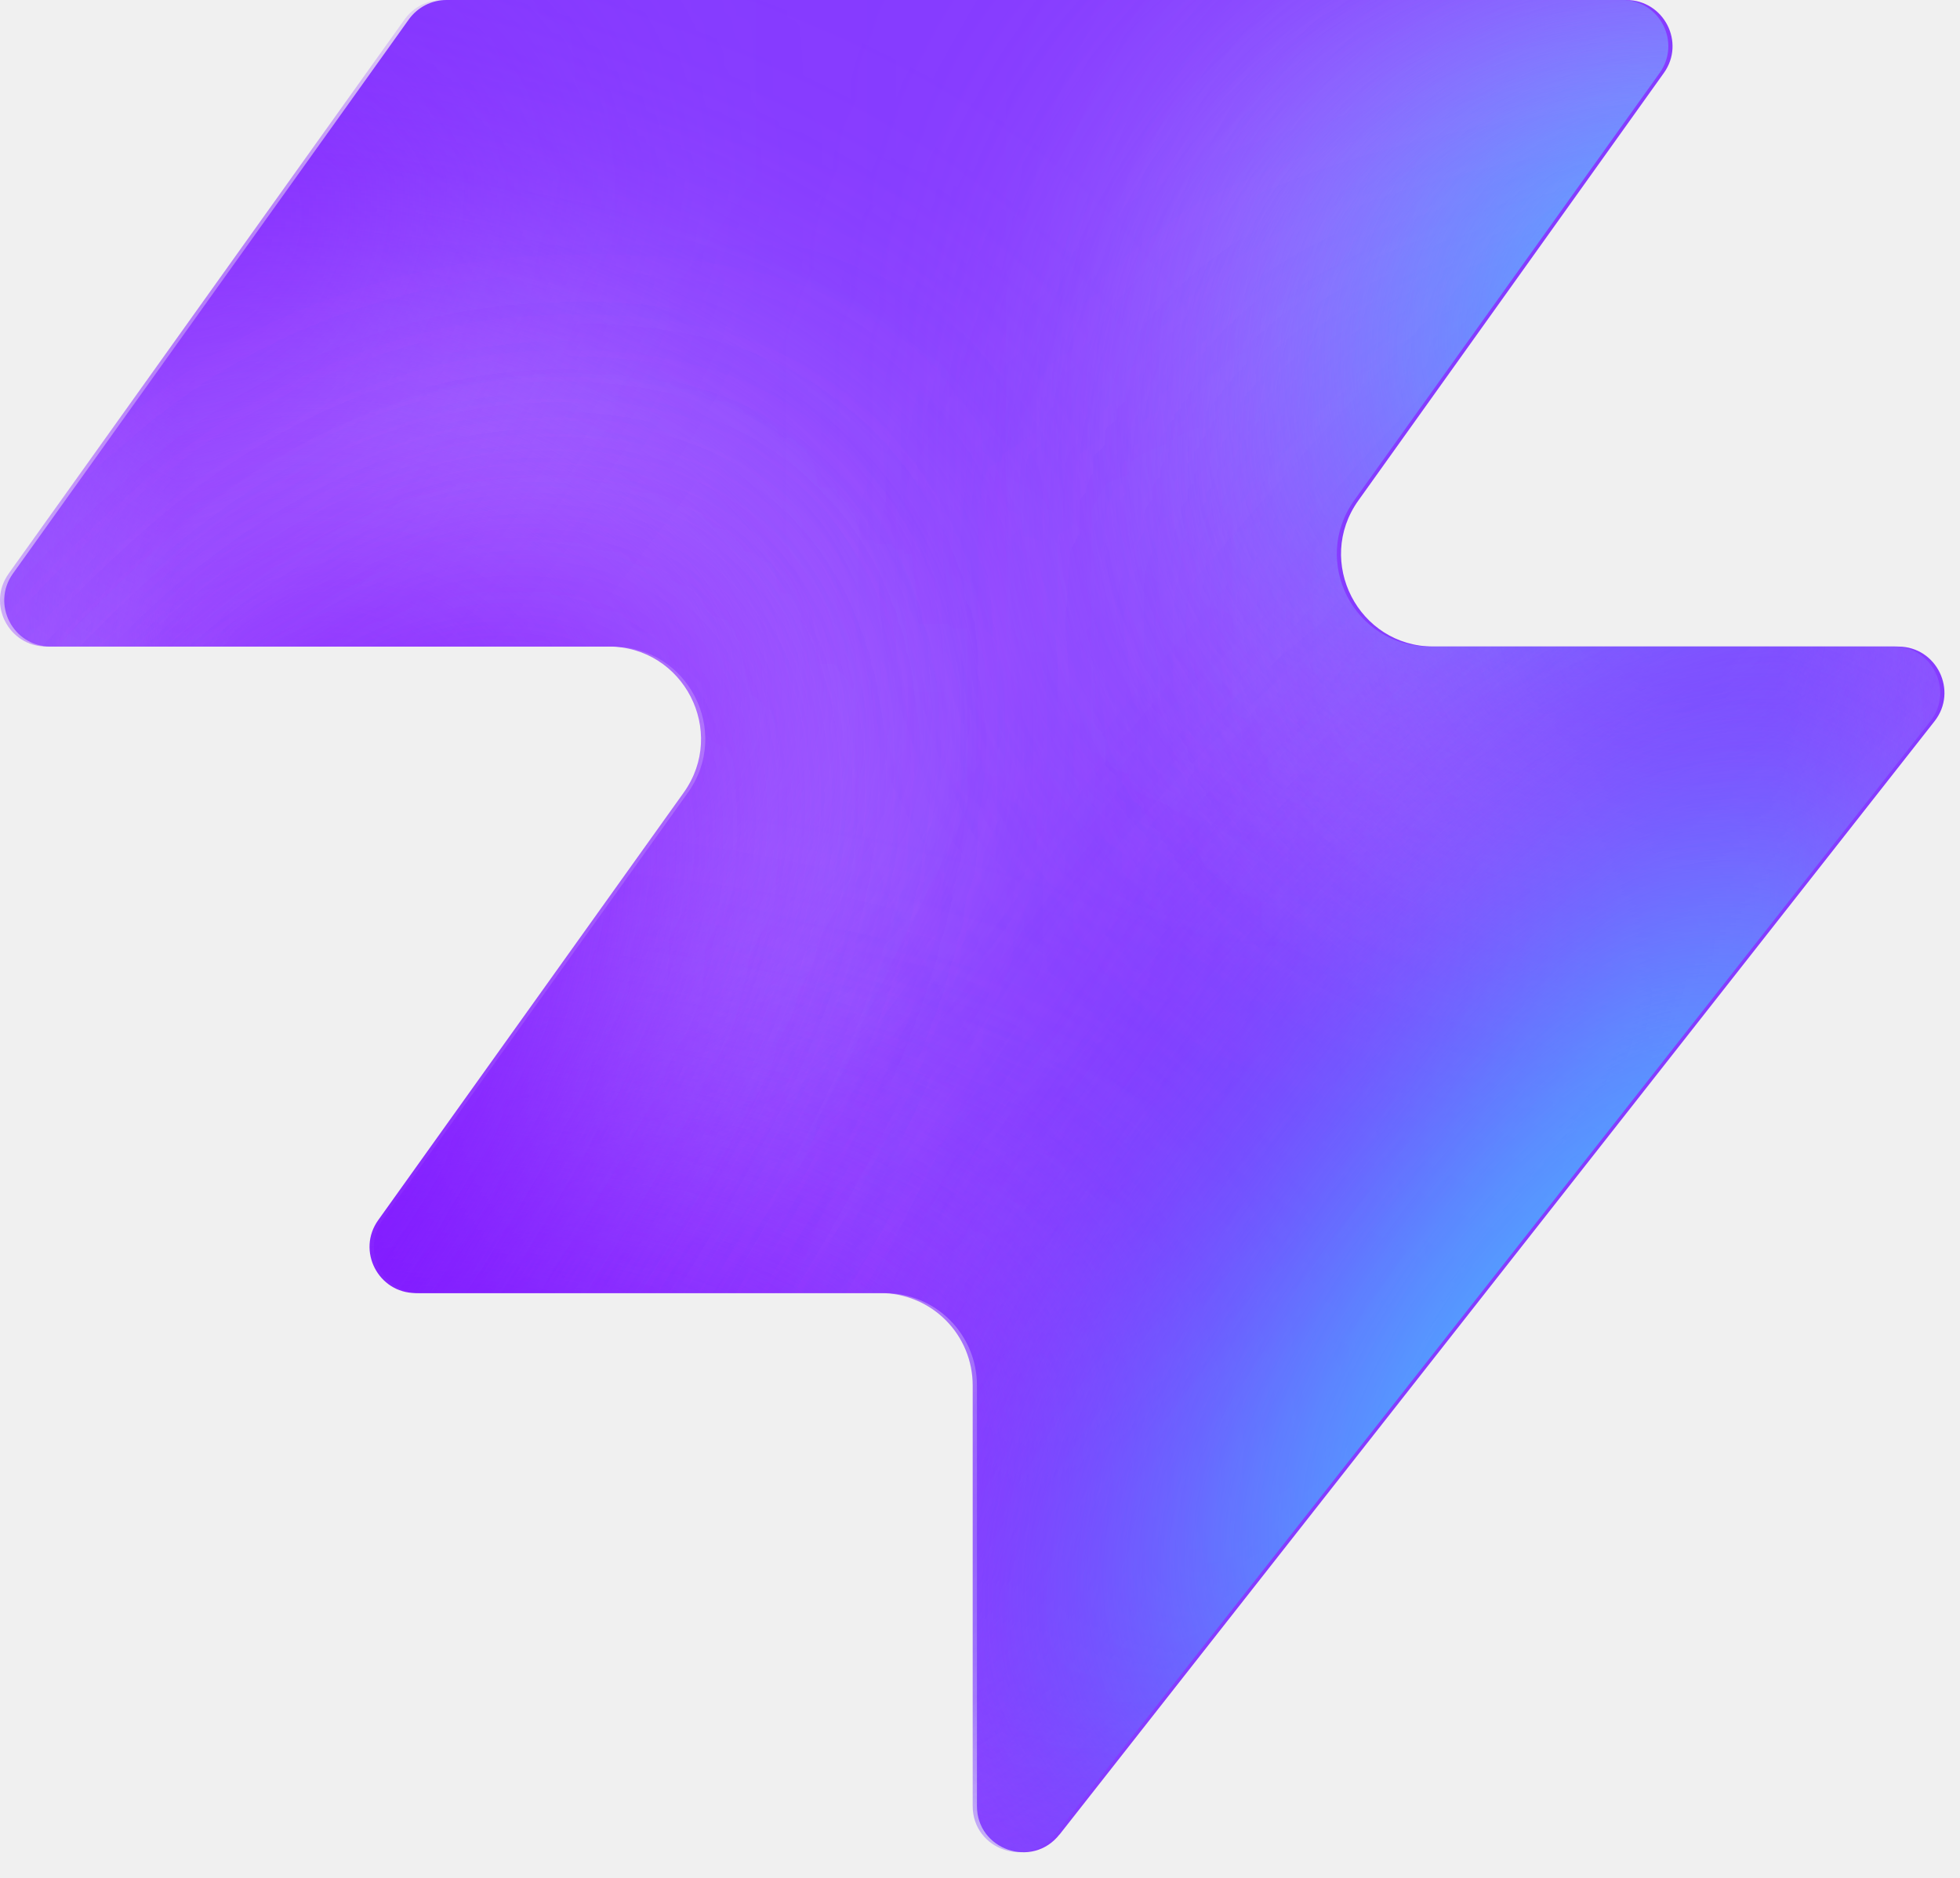
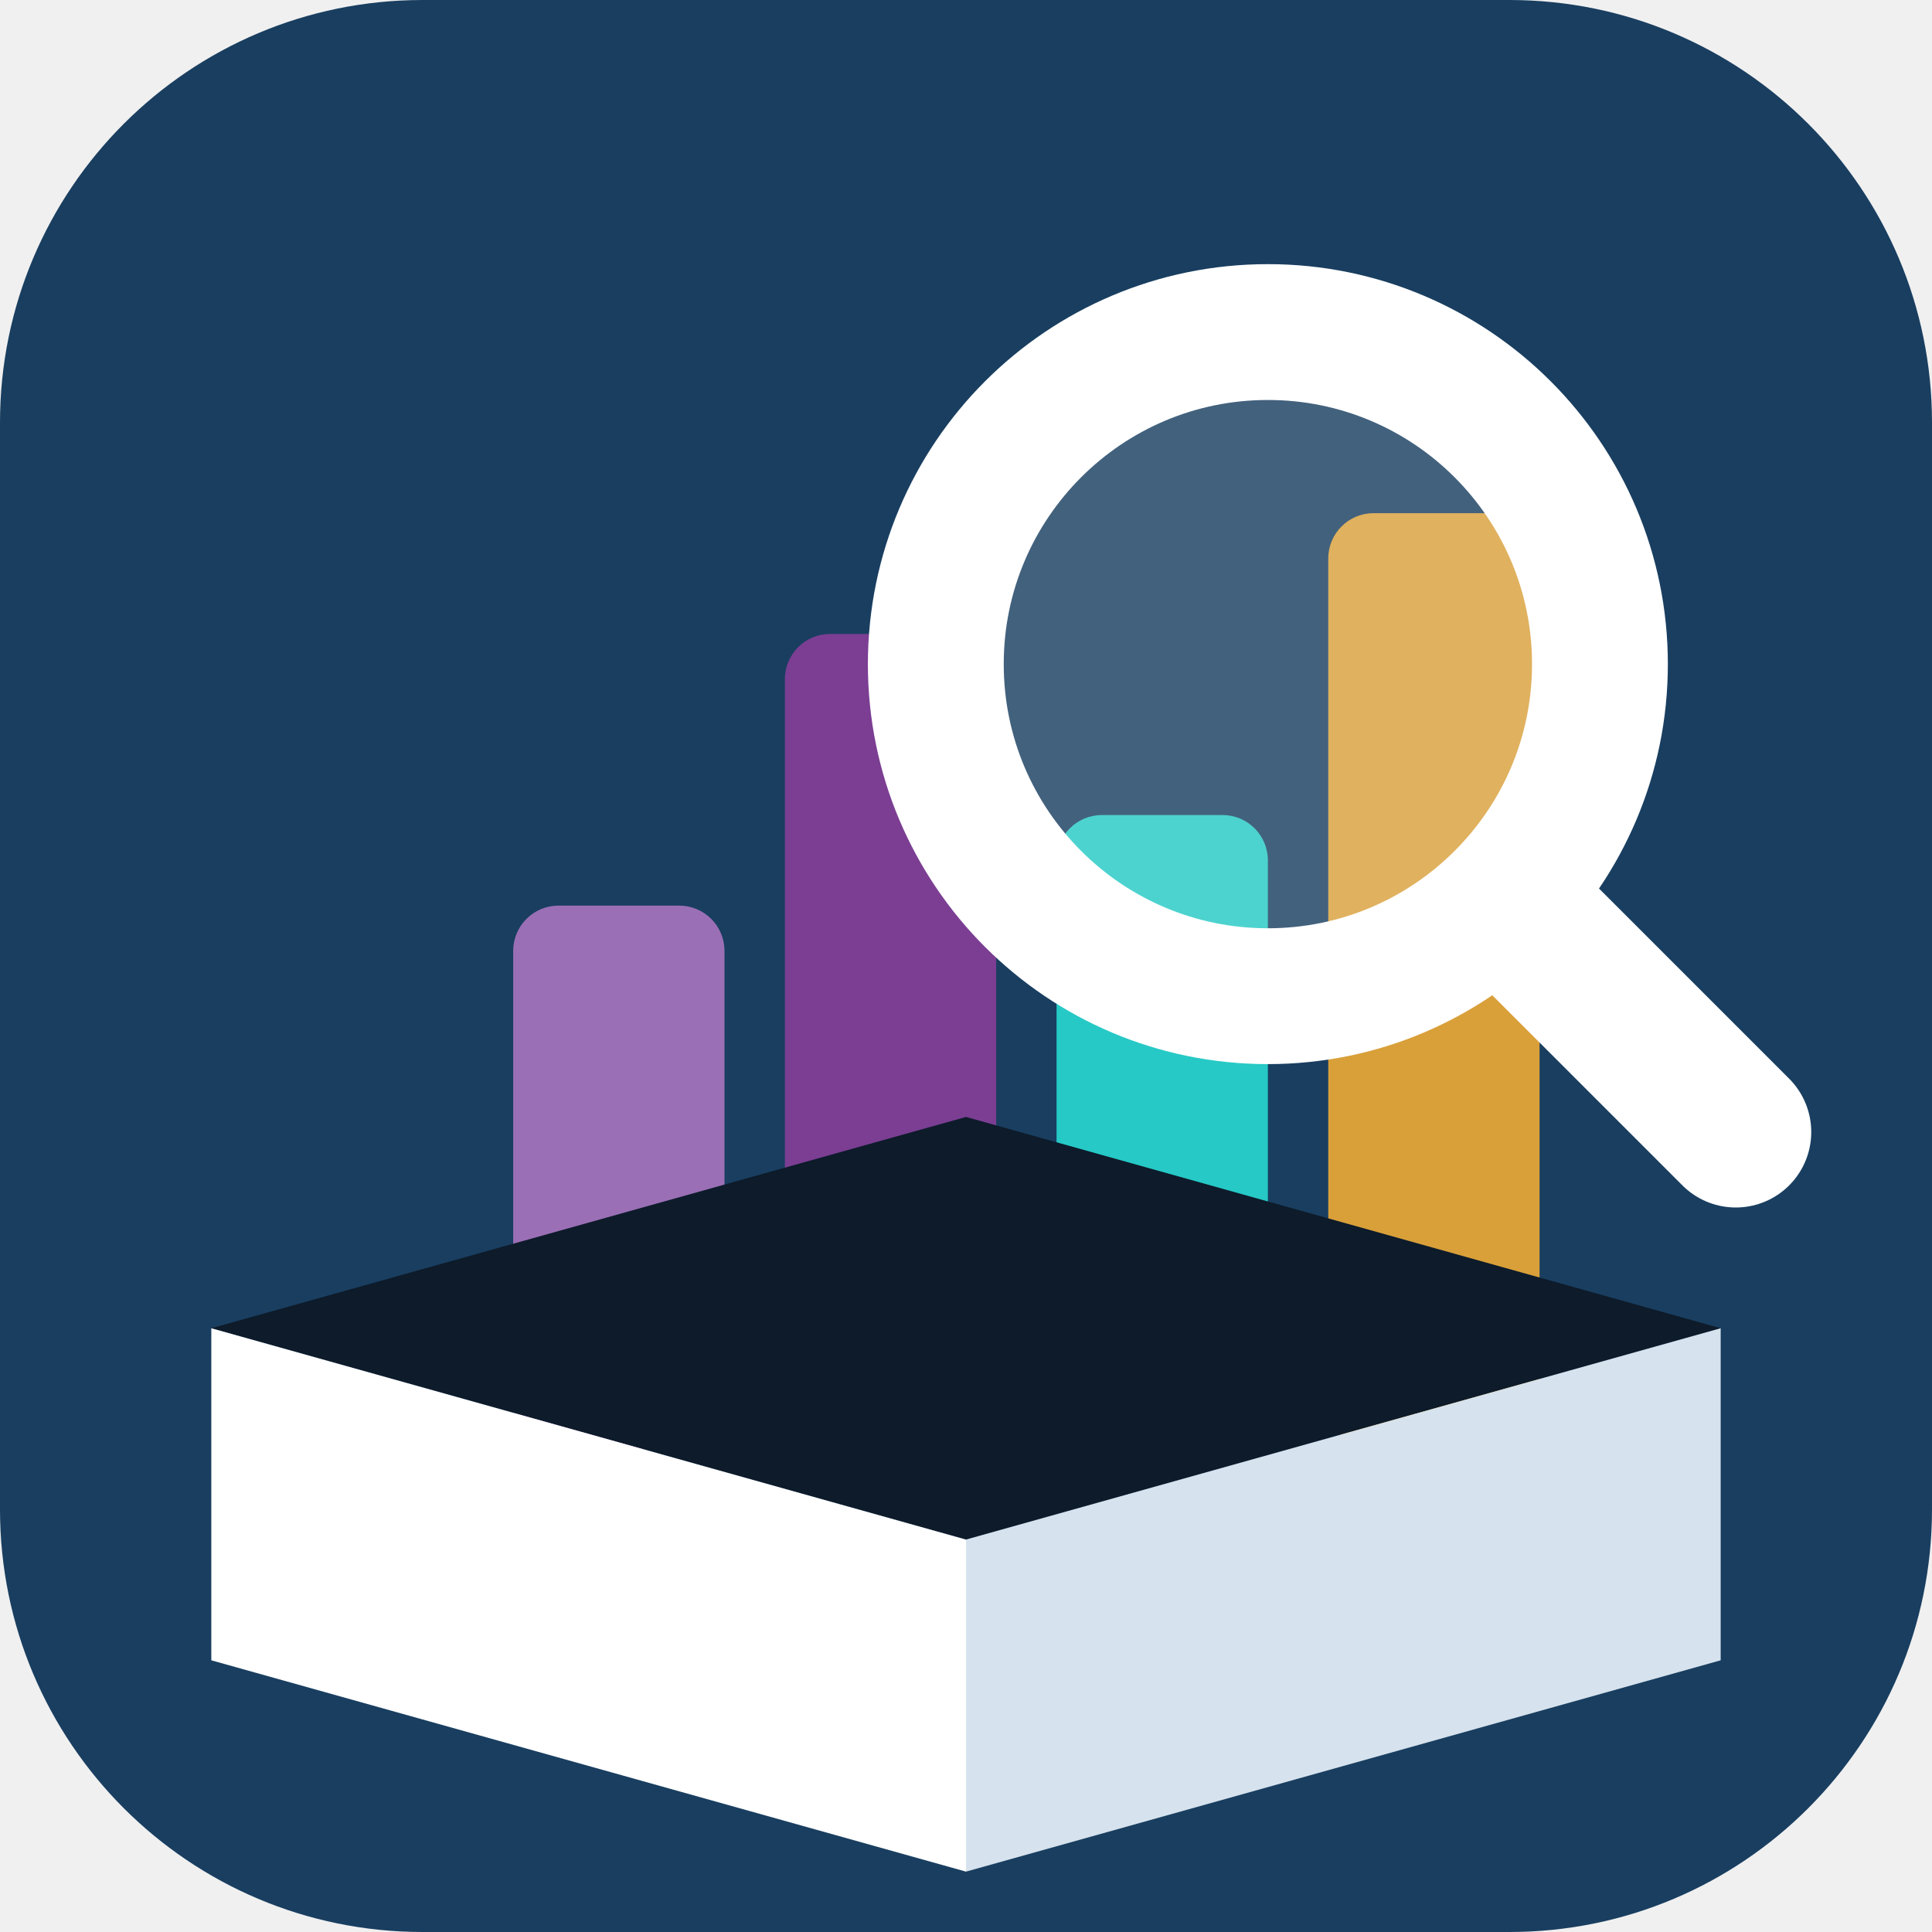
- <svg xmlns="http://www.w3.org/2000/svg" width="48" height="46" fill="none" viewBox="0 0 48 46">
-   <path fill="#863bff" d="M25.946 44.938c-.664.845-2.021.375-2.021-.698V33.937a2.26 2.26 0 0 0-2.262-2.262H10.287c-.92 0-1.456-1.04-.92-1.788l7.48-10.471c1.07-1.497 0-3.578-1.842-3.578H1.237c-.92 0-1.456-1.04-.92-1.788L10.013.474c.214-.297.556-.474.92-.474h28.894c.92 0 1.456 1.04.92 1.788l-7.48 10.471c-1.07 1.498 0 3.579 1.842 3.579h11.377c.943 0 1.473 1.088.89 1.83L25.947 44.94z" style="fill:#863bff;fill:color(display-p3 .525 .23 1);fill-opacity:1" />
-   <mask id="a" width="48" height="46" x="0" y="0" maskUnits="userSpaceOnUse" style="mask-type:alpha">
-     <path fill="#000" d="M25.842 44.938c-.664.844-2.021.375-2.021-.698V33.937a2.26 2.26 0 0 0-2.262-2.262H10.183c-.92 0-1.456-1.04-.92-1.788l7.48-10.471c1.07-1.498 0-3.579-1.842-3.579H1.133c-.92 0-1.456-1.04-.92-1.787L9.91.473c.214-.297.556-.474.92-.474h28.894c.92 0 1.456 1.04.92 1.788l-7.48 10.471c-1.07 1.498 0 3.578 1.842 3.578h11.377c.943 0 1.473 1.088.89 1.832L25.843 44.94z" style="fill:#000;fill-opacity:1" />
-   </mask>
-   <g mask="url(#a)">
-     <g filter="url(#b)">
-       <ellipse cx="5.508" cy="14.704" fill="#ede6ff" rx="5.508" ry="14.704" style="fill:#ede6ff;fill:color(display-p3 .927 .903 1);fill-opacity:1" transform="matrix(.00324 1 1 -.00324 -4.47 31.516)" />
-     </g>
-     <g filter="url(#c)">
-       <ellipse cx="10.399" cy="29.851" fill="#ede6ff" rx="10.399" ry="29.851" style="fill:#ede6ff;fill:color(display-p3 .927 .903 1);fill-opacity:1" transform="matrix(.00324 1 1 -.00324 -39.328 7.883)" />
-     </g>
-     <g filter="url(#d)">
-       <ellipse cx="5.508" cy="30.487" fill="#7e14ff" rx="5.508" ry="30.487" style="fill:#7e14ff;fill:color(display-p3 .492 .077 1);fill-opacity:1" transform="rotate(89.814 -25.913 -14.639)scale(1 -1)" />
-     </g>
-     <g filter="url(#e)">
-       <ellipse cx="5.508" cy="30.599" fill="#7e14ff" rx="5.508" ry="30.599" style="fill:#7e14ff;fill:color(display-p3 .492 .077 1);fill-opacity:1" transform="rotate(89.814 -32.644 -3.334)scale(1 -1)" />
-     </g>
-     <g filter="url(#f)">
-       <ellipse cx="5.508" cy="30.599" fill="#7e14ff" rx="5.508" ry="30.599" style="fill:#7e14ff;fill:color(display-p3 .492 .077 1);fill-opacity:1" transform="matrix(.00324 1 1 -.00324 -34.34 30.47)" />
-     </g>
-     <g filter="url(#g)">
-       <ellipse cx="14.072" cy="22.078" fill="#ede6ff" rx="14.072" ry="22.078" style="fill:#ede6ff;fill:color(display-p3 .927 .903 1);fill-opacity:1" transform="rotate(93.35 24.506 48.493)scale(-1 1)" />
-     </g>
-     <g filter="url(#h)">
-       <ellipse cx="3.47" cy="21.501" fill="#7e14ff" rx="3.47" ry="21.501" style="fill:#7e14ff;fill:color(display-p3 .492 .077 1);fill-opacity:1" transform="rotate(89.009 28.708 47.59)scale(-1 1)" />
-     </g>
-     <g filter="url(#i)">
-       <ellipse cx="3.47" cy="21.501" fill="#7e14ff" rx="3.47" ry="21.501" style="fill:#7e14ff;fill:color(display-p3 .492 .077 1);fill-opacity:1" transform="rotate(89.009 28.708 47.59)scale(-1 1)" />
-     </g>
-     <g filter="url(#j)">
-       <ellipse cx=".387" cy="8.972" fill="#7e14ff" rx="4.407" ry="29.108" style="fill:#7e14ff;fill:color(display-p3 .492 .077 1);fill-opacity:1" transform="rotate(39.51 .387 8.972)" />
-     </g>
-     <g filter="url(#k)">
-       <ellipse cx="47.523" cy="-6.092" fill="#7e14ff" rx="4.407" ry="29.108" style="fill:#7e14ff;fill:color(display-p3 .492 .077 1);fill-opacity:1" transform="rotate(37.892 47.523 -6.092)" />
-     </g>
-     <g filter="url(#l)">
-       <ellipse cx="41.412" cy="6.333" fill="#47bfff" rx="5.971" ry="9.665" style="fill:#47bfff;fill:color(display-p3 .28 .748 1);fill-opacity:1" transform="rotate(37.892 41.412 6.333)" />
-     </g>
-     <g filter="url(#m)">
-       <ellipse cx="-1.879" cy="38.332" fill="#7e14ff" rx="4.407" ry="29.108" style="fill:#7e14ff;fill:color(display-p3 .492 .077 1);fill-opacity:1" transform="rotate(37.892 -1.88 38.332)" />
-     </g>
-     <g filter="url(#n)">
-       <ellipse cx="-1.879" cy="38.332" fill="#7e14ff" rx="4.407" ry="29.108" style="fill:#7e14ff;fill:color(display-p3 .492 .077 1);fill-opacity:1" transform="rotate(37.892 -1.88 38.332)" />
-     </g>
-     <g filter="url(#o)">
-       <ellipse cx="35.651" cy="29.907" fill="#7e14ff" rx="4.407" ry="29.108" style="fill:#7e14ff;fill:color(display-p3 .492 .077 1);fill-opacity:1" transform="rotate(37.892 35.651 29.907)" />
-     </g>
-     <g filter="url(#p)">
-       <ellipse cx="38.418" cy="32.4" fill="#47bfff" rx="5.971" ry="15.297" style="fill:#47bfff;fill:color(display-p3 .28 .748 1);fill-opacity:1" transform="rotate(37.892 38.418 32.4)" />
-     </g>
-   </g>
-   <defs>
-     <filter id="b" width="60.045" height="41.654" x="-19.77" y="16.149" color-interpolation-filters="sRGB" filterUnits="userSpaceOnUse">
-       <feFlood flood-opacity="0" result="BackgroundImageFix" />
-       <feBlend in="SourceGraphic" in2="BackgroundImageFix" result="shape" />
-       <feGaussianBlur result="effect1_foregroundBlur_2002_17158" stdDeviation="7.659" />
-     </filter>
-     <filter id="c" width="90.34" height="51.437" x="-54.613" y="-7.533" color-interpolation-filters="sRGB" filterUnits="userSpaceOnUse">
-       <feFlood flood-opacity="0" result="BackgroundImageFix" />
-       <feBlend in="SourceGraphic" in2="BackgroundImageFix" result="shape" />
-       <feGaussianBlur result="effect1_foregroundBlur_2002_17158" stdDeviation="7.659" />
-     </filter>
-     <filter id="d" width="79.355" height="29.4" x="-49.64" y="2.03" color-interpolation-filters="sRGB" filterUnits="userSpaceOnUse">
-       <feFlood flood-opacity="0" result="BackgroundImageFix" />
-       <feBlend in="SourceGraphic" in2="BackgroundImageFix" result="shape" />
-       <feGaussianBlur result="effect1_foregroundBlur_2002_17158" stdDeviation="4.596" />
-     </filter>
-     <filter id="e" width="79.579" height="29.4" x="-45.045" y="20.029" color-interpolation-filters="sRGB" filterUnits="userSpaceOnUse">
-       <feFlood flood-opacity="0" result="BackgroundImageFix" />
-       <feBlend in="SourceGraphic" in2="BackgroundImageFix" result="shape" />
-       <feGaussianBlur result="effect1_foregroundBlur_2002_17158" stdDeviation="4.596" />
-     </filter>
-     <filter id="f" width="79.579" height="29.4" x="-43.513" y="21.178" color-interpolation-filters="sRGB" filterUnits="userSpaceOnUse">
-       <feFlood flood-opacity="0" result="BackgroundImageFix" />
-       <feBlend in="SourceGraphic" in2="BackgroundImageFix" result="shape" />
-       <feGaussianBlur result="effect1_foregroundBlur_2002_17158" stdDeviation="4.596" />
-     </filter>
-     <filter id="g" width="74.749" height="58.852" x="15.756" y="-17.901" color-interpolation-filters="sRGB" filterUnits="userSpaceOnUse">
-       <feFlood flood-opacity="0" result="BackgroundImageFix" />
-       <feBlend in="SourceGraphic" in2="BackgroundImageFix" result="shape" />
-       <feGaussianBlur result="effect1_foregroundBlur_2002_17158" stdDeviation="7.659" />
-     </filter>
-     <filter id="h" width="61.377" height="25.362" x="23.548" y="2.284" color-interpolation-filters="sRGB" filterUnits="userSpaceOnUse">
-       <feFlood flood-opacity="0" result="BackgroundImageFix" />
-       <feBlend in="SourceGraphic" in2="BackgroundImageFix" result="shape" />
-       <feGaussianBlur result="effect1_foregroundBlur_2002_17158" stdDeviation="4.596" />
-     </filter>
-     <filter id="i" width="61.377" height="25.362" x="23.548" y="2.284" color-interpolation-filters="sRGB" filterUnits="userSpaceOnUse">
-       <feFlood flood-opacity="0" result="BackgroundImageFix" />
-       <feBlend in="SourceGraphic" in2="BackgroundImageFix" result="shape" />
-       <feGaussianBlur result="effect1_foregroundBlur_2002_17158" stdDeviation="4.596" />
-     </filter>
-     <filter id="j" width="56.045" height="63.649" x="-27.636" y="-22.853" color-interpolation-filters="sRGB" filterUnits="userSpaceOnUse">
-       <feFlood flood-opacity="0" result="BackgroundImageFix" />
-       <feBlend in="SourceGraphic" in2="BackgroundImageFix" result="shape" />
-       <feGaussianBlur result="effect1_foregroundBlur_2002_17158" stdDeviation="4.596" />
-     </filter>
-     <filter id="k" width="54.814" height="64.646" x="20.116" y="-38.415" color-interpolation-filters="sRGB" filterUnits="userSpaceOnUse">
-       <feFlood flood-opacity="0" result="BackgroundImageFix" />
-       <feBlend in="SourceGraphic" in2="BackgroundImageFix" result="shape" />
-       <feGaussianBlur result="effect1_foregroundBlur_2002_17158" stdDeviation="4.596" />
-     </filter>
-     <filter id="l" width="33.541" height="35.313" x="24.641" y="-11.323" color-interpolation-filters="sRGB" filterUnits="userSpaceOnUse">
-       <feFlood flood-opacity="0" result="BackgroundImageFix" />
-       <feBlend in="SourceGraphic" in2="BackgroundImageFix" result="shape" />
-       <feGaussianBlur result="effect1_foregroundBlur_2002_17158" stdDeviation="4.596" />
-     </filter>
-     <filter id="m" width="54.814" height="64.646" x="-29.286" y="6.009" color-interpolation-filters="sRGB" filterUnits="userSpaceOnUse">
-       <feFlood flood-opacity="0" result="BackgroundImageFix" />
-       <feBlend in="SourceGraphic" in2="BackgroundImageFix" result="shape" />
-       <feGaussianBlur result="effect1_foregroundBlur_2002_17158" stdDeviation="4.596" />
-     </filter>
-     <filter id="n" width="54.814" height="64.646" x="-29.286" y="6.009" color-interpolation-filters="sRGB" filterUnits="userSpaceOnUse">
-       <feFlood flood-opacity="0" result="BackgroundImageFix" />
-       <feBlend in="SourceGraphic" in2="BackgroundImageFix" result="shape" />
-       <feGaussianBlur result="effect1_foregroundBlur_2002_17158" stdDeviation="4.596" />
-     </filter>
-     <filter id="o" width="54.814" height="64.646" x="8.244" y="-2.416" color-interpolation-filters="sRGB" filterUnits="userSpaceOnUse">
-       <feFlood flood-opacity="0" result="BackgroundImageFix" />
-       <feBlend in="SourceGraphic" in2="BackgroundImageFix" result="shape" />
-       <feGaussianBlur result="effect1_foregroundBlur_2002_17158" stdDeviation="4.596" />
-     </filter>
-     <filter id="p" width="39.409" height="43.623" x="18.713" y="10.588" color-interpolation-filters="sRGB" filterUnits="userSpaceOnUse">
-       <feFlood flood-opacity="0" result="BackgroundImageFix" />
-       <feBlend in="SourceGraphic" in2="BackgroundImageFix" result="shape" />
-       <feGaussianBlur result="effect1_foregroundBlur_2002_17158" stdDeviation="4.596" />
-     </filter>
-   </defs>
+ <svg xmlns="http://www.w3.org/2000/svg" width="64" height="64" viewBox="0 0 64 64" fill="none">
+   <rect width="64" height="64" rx="14" fill="#193E60" />
+   <rect x="17" y="30" width="7" height="18" rx="1.5" fill="#9B6FB5" />
+   <rect x="26" y="21" width="7" height="27" rx="1.5" fill="#7B3E93" />
+   <rect x="35" y="27" width="7" height="21" rx="1.5" fill="#26C9C5" />
+   <rect x="44" y="17" width="7" height="31" rx="1.5" fill="#D9A03A" />
+   <path d="M32 37 L57 44 L32 51 L7 44 Z" fill="#0D1B2A" />
+   <path d="M7 44 L32 51 L32 62 L7 55 Z" fill="#FFFFFF" />
+   <path d="M57 44 L32 51 L32 62 L57 55 Z" fill="#D6E2ED" />
+   <circle cx="42" cy="22" r="11" fill="#FFFFFF" fill-opacity="0.18" />
+   <circle cx="42" cy="22" r="11" stroke="#FFFFFF" stroke-width="4.5" />
+   <path d="M50.2 30.2 L57.5 37.5" stroke="#FFFFFF" stroke-width="5" stroke-linecap="round" />
</svg>
